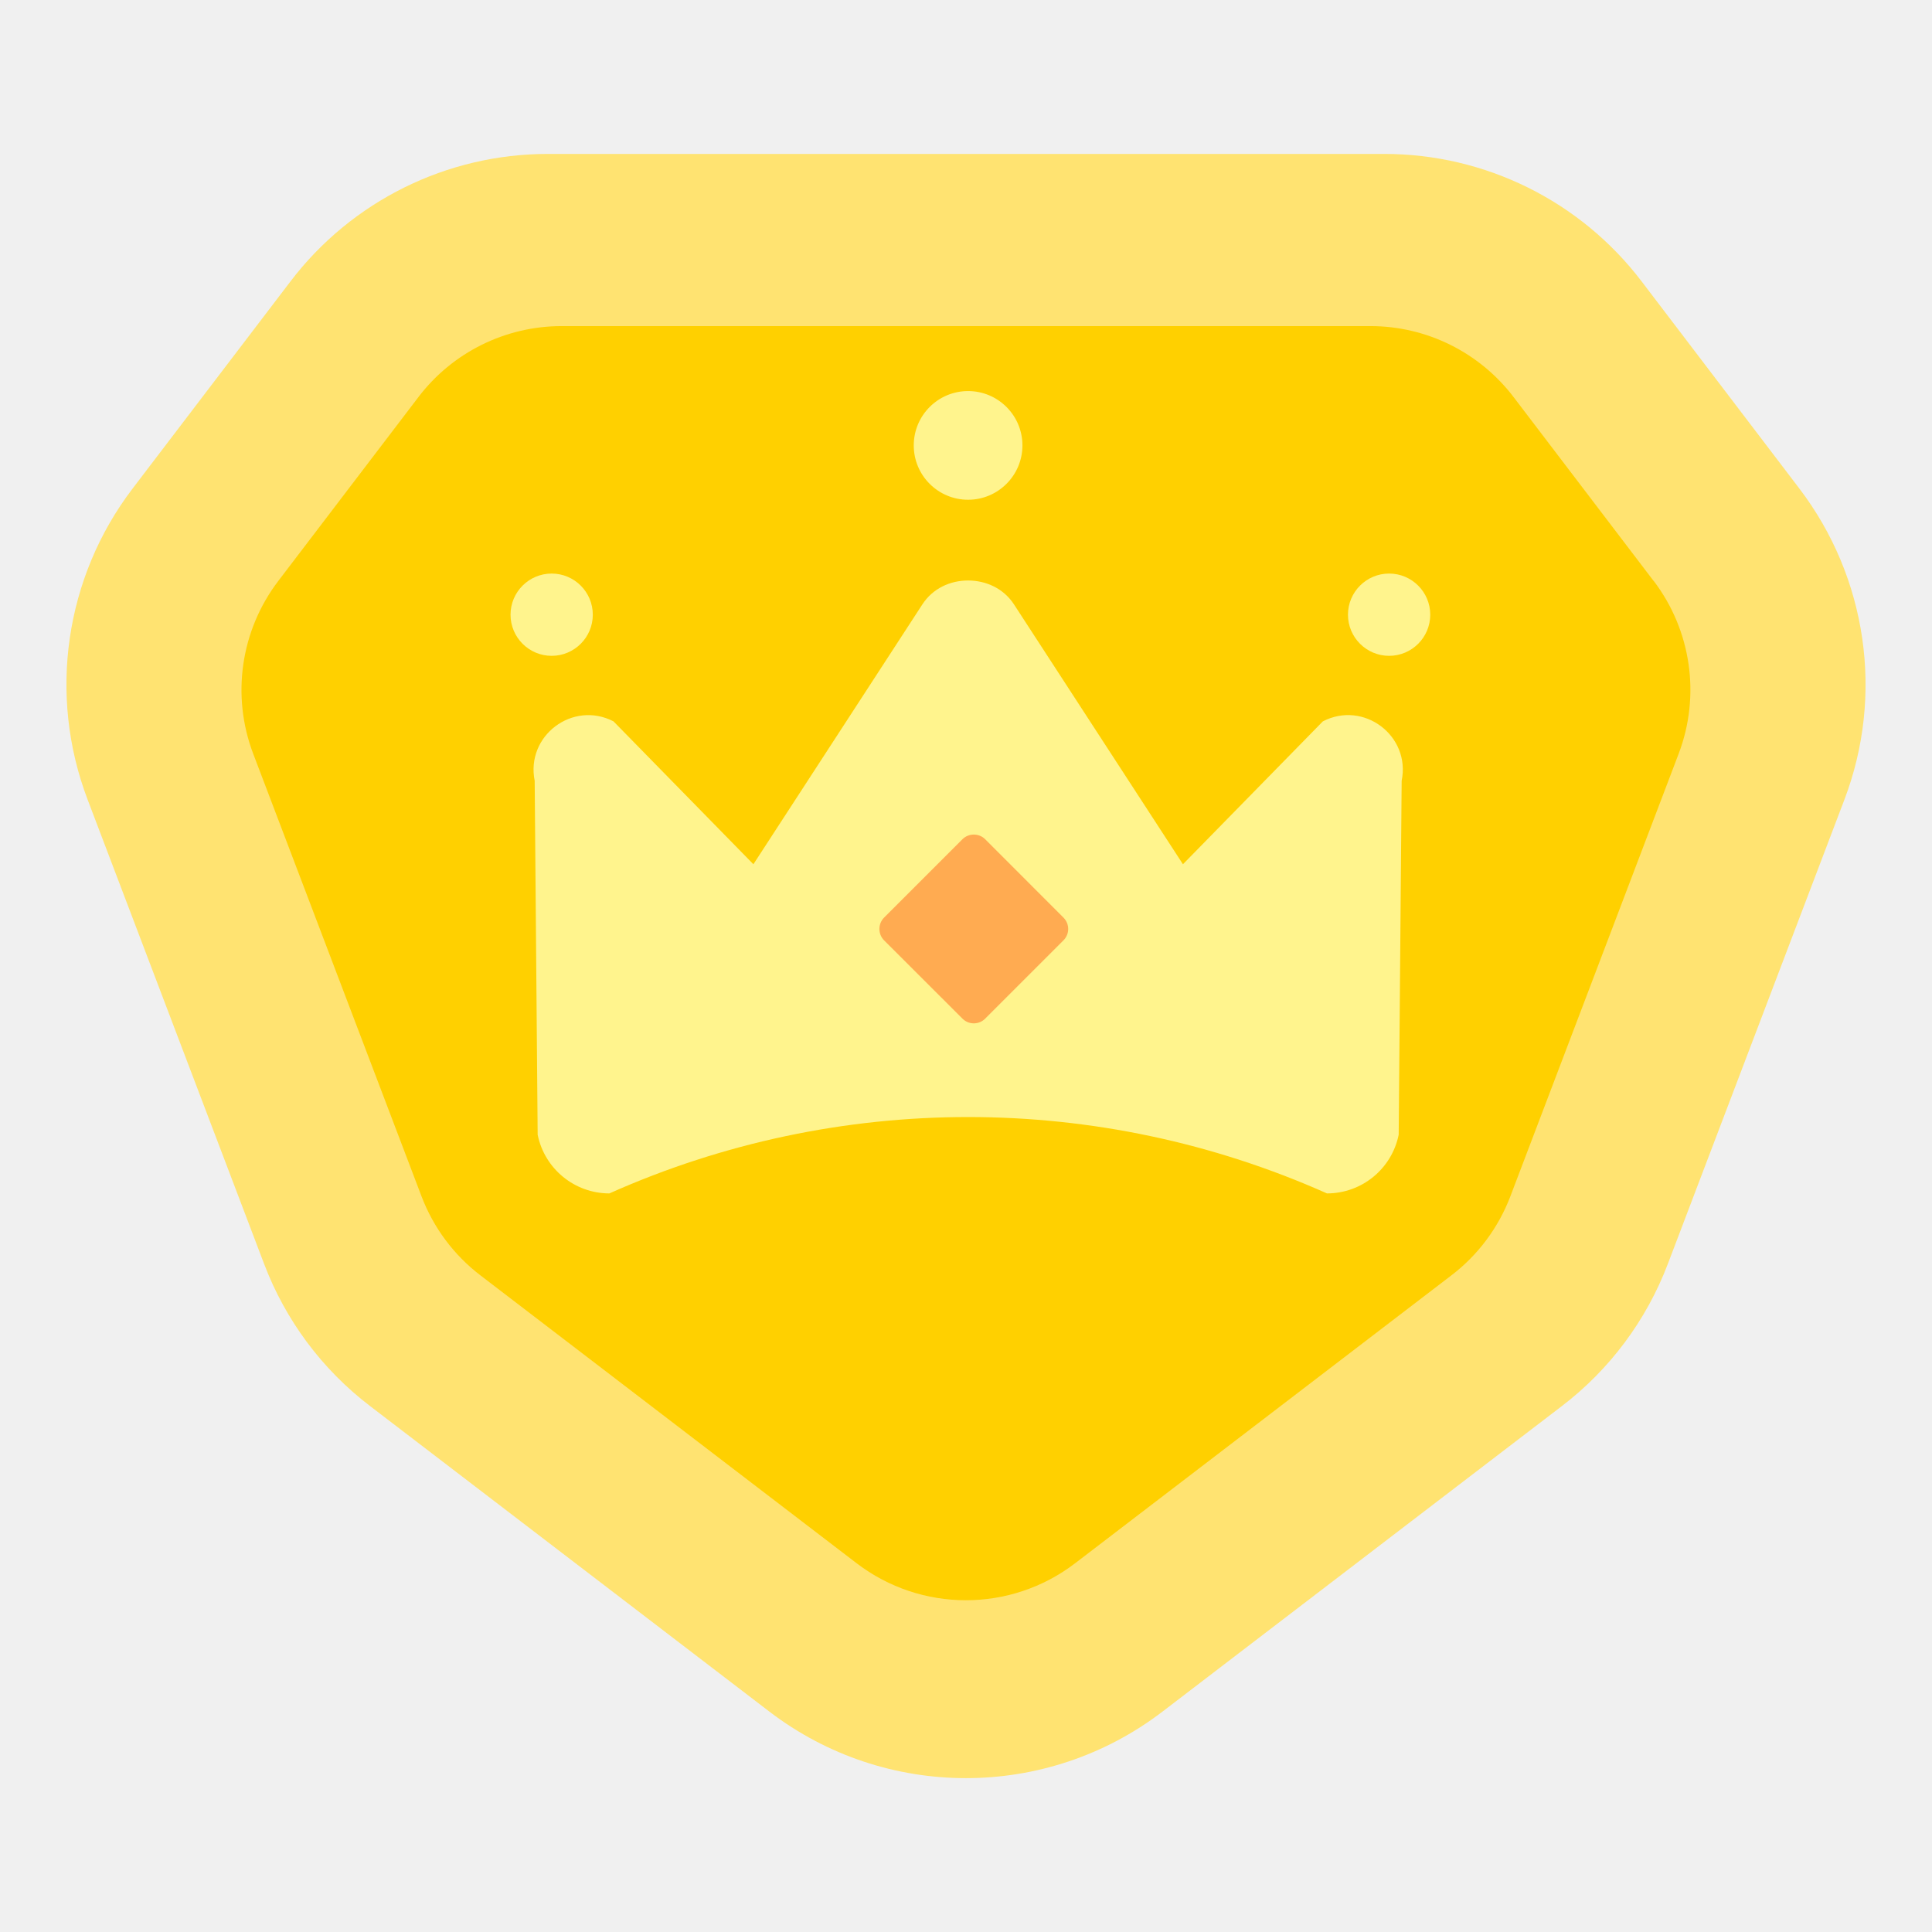
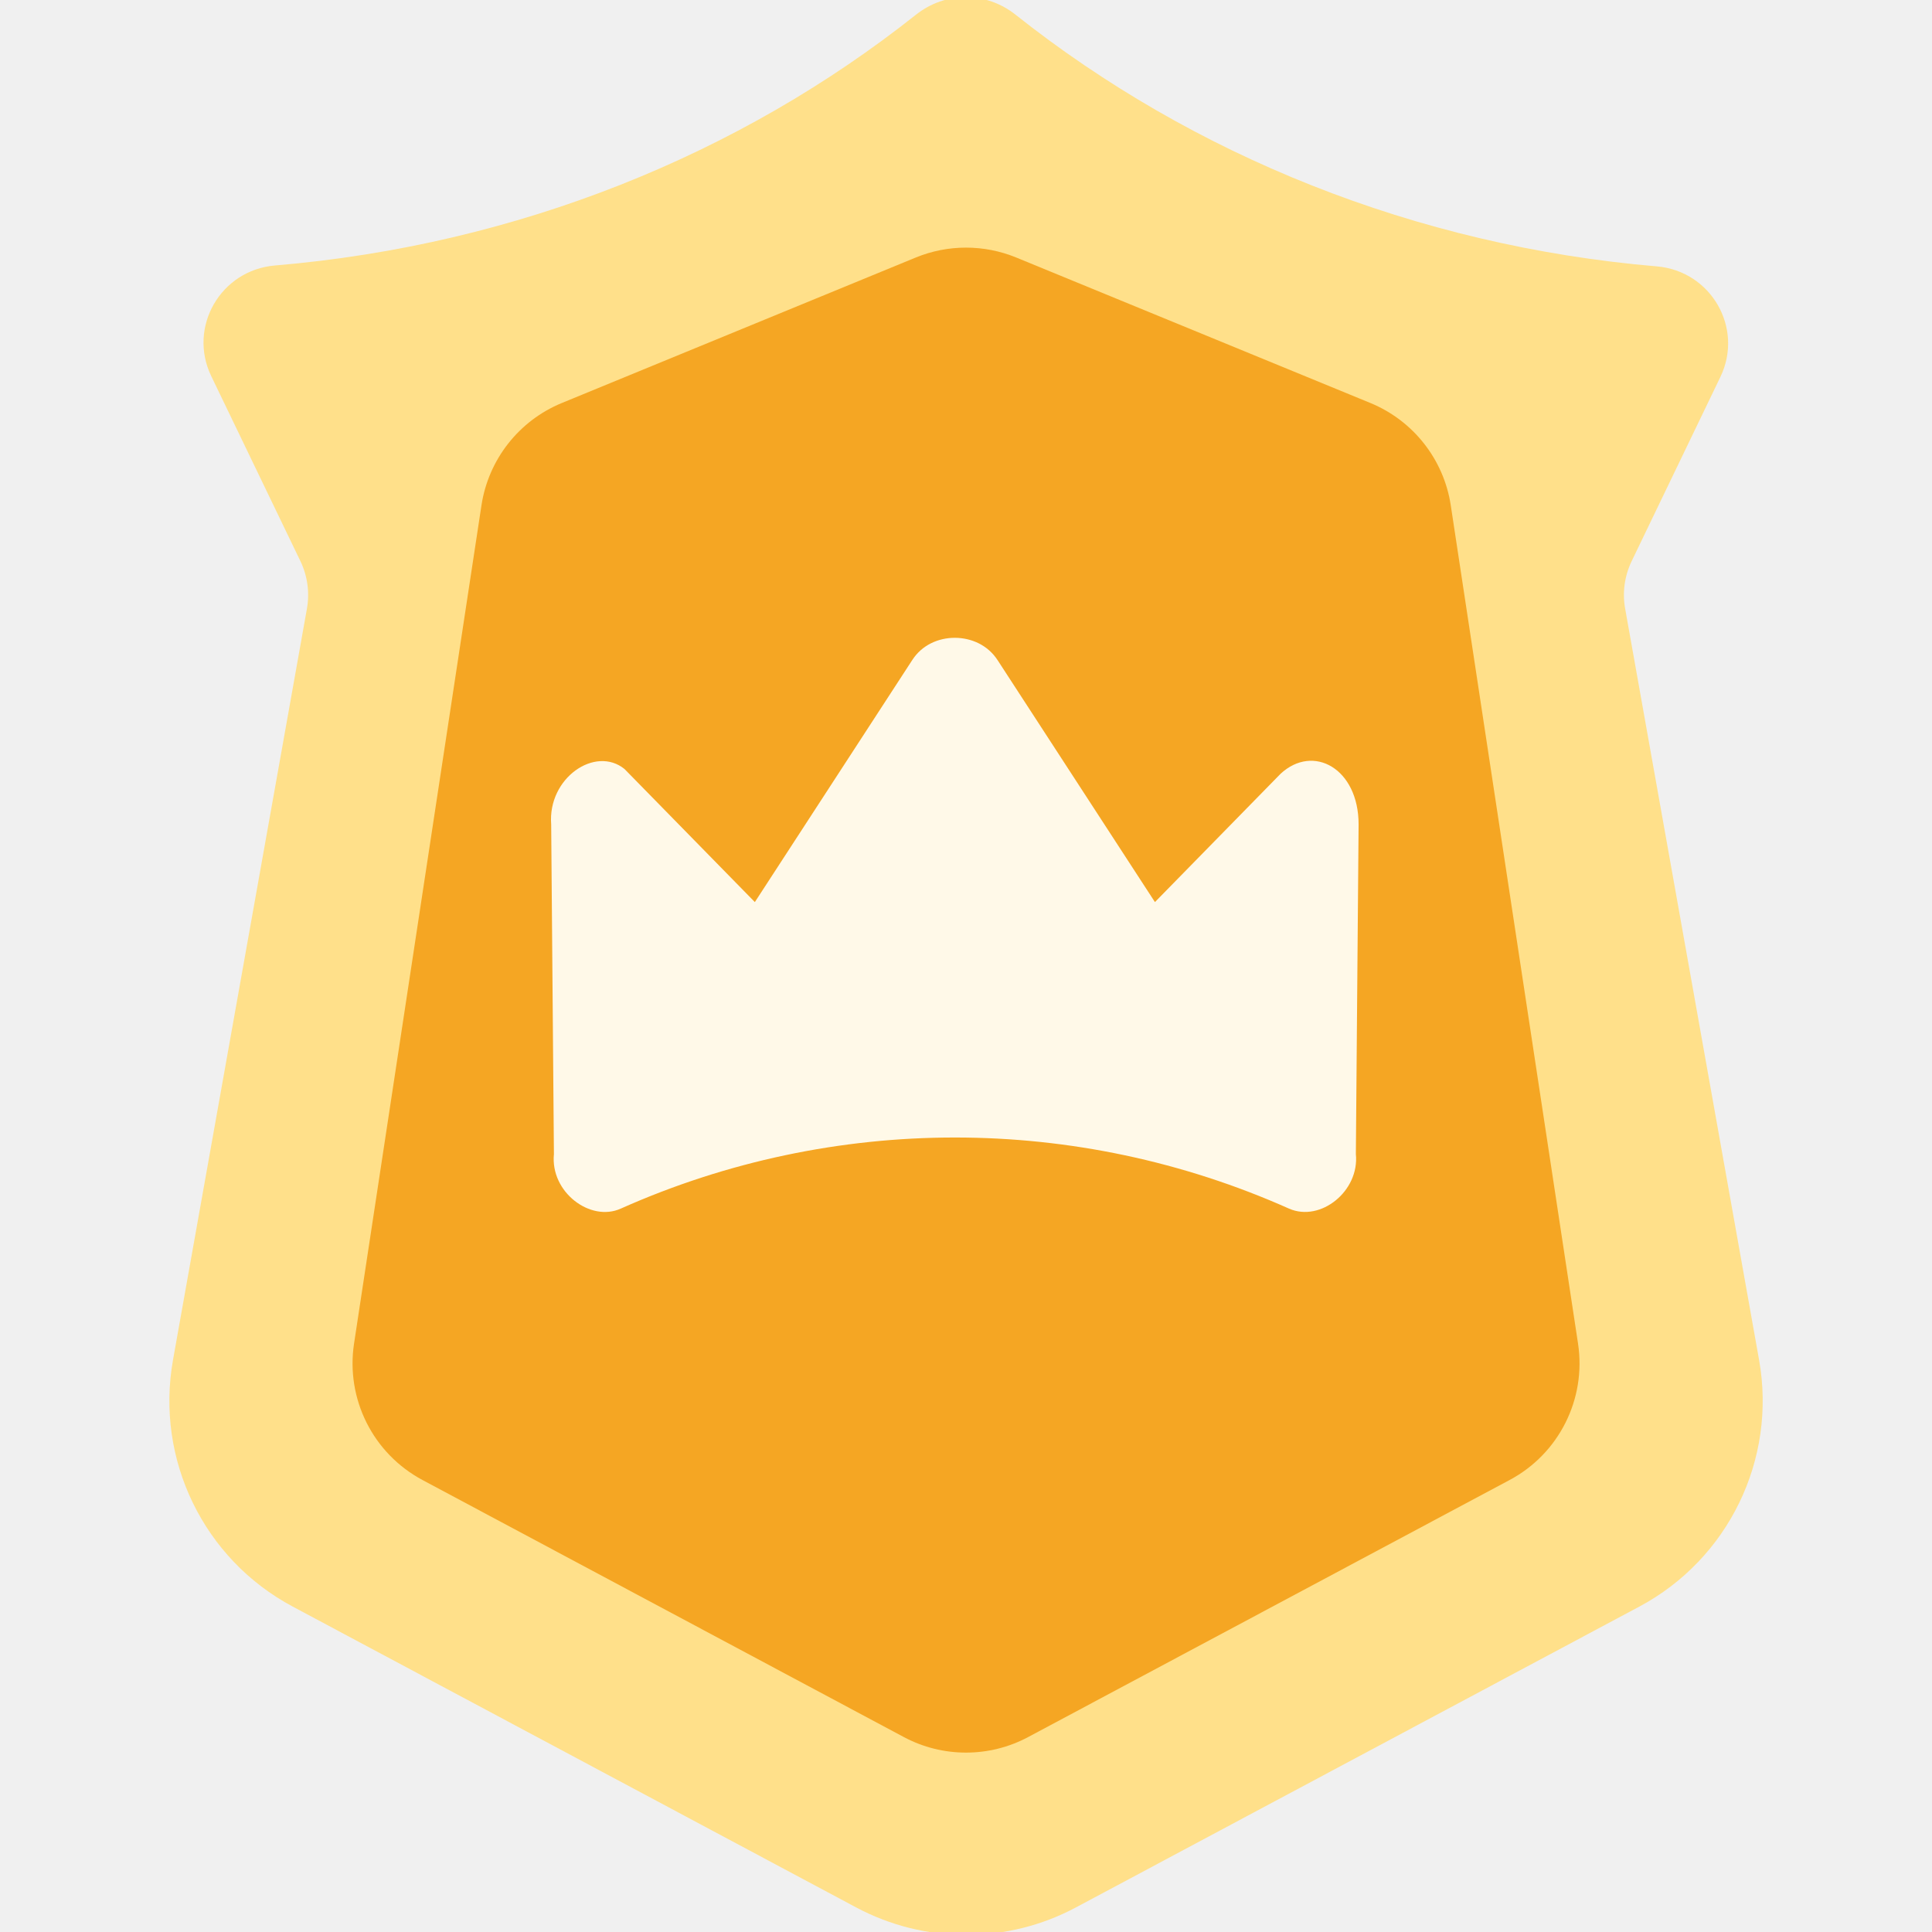
<svg xmlns="http://www.w3.org/2000/svg" width="24" height="24" viewBox="0 0 24 24" fill="none">
-   <path d="M9.556 21.261L4.595 17.465C4.001 17.011 3.546 16.4 3.281 15.701L1.088 9.932C0.594 8.634 0.806 7.172 1.648 6.068L3.609 3.495C4.369 2.497 5.552 1.912 6.806 1.912H17.196C18.451 1.912 19.634 2.498 20.394 3.497L22.353 6.07C23.194 7.175 23.406 8.635 22.912 9.933L20.718 15.702C20.452 16.401 19.997 17.012 19.403 17.466L14.441 21.262C12.999 22.365 10.997 22.364 9.556 21.261Z" fill="#FFE371" />
-   <path d="M20.542 7.217L18.802 4.932C18.379 4.377 17.722 4.051 17.025 4.051H6.976C6.279 4.051 5.621 4.377 5.199 4.931L3.457 7.217C2.989 7.831 2.871 8.643 3.146 9.365L5.237 14.863C5.385 15.251 5.638 15.591 5.968 15.843L10.641 19.419C11.442 20.032 12.555 20.032 13.356 19.419L18.031 15.842C18.361 15.59 18.614 15.25 18.762 14.862L20.853 9.363C21.127 8.642 21.01 7.83 20.542 7.215V7.217Z" fill="#FFD000" />
-   <path d="M16.433 8.961L14.695 10.736L12.596 7.508C12.466 7.308 12.248 7.212 12.027 7.211C11.805 7.211 11.588 7.308 11.458 7.508L9.359 10.736L7.621 8.961C7.114 8.699 6.529 9.14 6.642 9.699L6.679 14.096C6.765 14.52 7.138 14.825 7.57 14.825C10.407 13.56 13.647 13.56 16.484 14.825C16.917 14.825 17.289 14.52 17.375 14.096L17.412 9.699C17.526 9.14 16.94 8.698 16.433 8.961Z" fill="#FFF48D" />
-   <path d="M12.026 6.208C12.398 6.208 12.701 5.906 12.701 5.533C12.701 5.16 12.398 4.858 12.026 4.858C11.653 4.858 11.351 5.16 11.351 5.533C11.351 5.906 11.653 6.208 12.026 6.208Z" fill="#FFF48D" />
-   <path d="M6.853 8.147C7.135 8.147 7.364 7.918 7.364 7.636C7.364 7.354 7.135 7.125 6.853 7.125C6.571 7.125 6.342 7.354 6.342 7.636C6.342 7.918 6.571 8.147 6.853 8.147Z" fill="#FFF48D" />
-   <path d="M17.256 8.147C17.538 8.147 17.767 7.918 17.767 7.636C17.767 7.354 17.538 7.125 17.256 7.125C16.974 7.125 16.745 7.354 16.745 7.636C16.745 7.918 16.974 8.147 17.256 8.147Z" fill="#FFF48D" />
-   <path d="M11.956 10.425L10.982 11.399C10.905 11.477 10.905 11.603 10.982 11.681L11.956 12.654C12.034 12.732 12.16 12.732 12.238 12.654L13.211 11.681C13.289 11.603 13.289 11.477 13.211 11.399L12.238 10.425C12.16 10.348 12.034 10.348 11.956 10.425Z" fill="#FFAB51" />
+   <g clip-path="url(#clip0_55663_4090)">
+     <path d="M11.378 0.183C9.191 1.918 6.434 3.043 3.415 3.298C2.741 3.355 2.331 4.063 2.624 4.672L3.732 6.971C3.82 7.154 3.848 7.36 3.813 7.56L2.149 16.894C1.929 18.13 2.529 19.367 3.637 19.958L10.636 23.695C11.489 24.15 12.512 24.15 13.365 23.695L20.364 19.958C21.471 19.367 22.072 18.13 21.852 16.894L20.188 7.56C20.152 7.36 20.181 7.154 20.269 6.971L21.371 4.683C21.665 4.074 21.255 3.366 20.581 3.309C17.583 3.054 14.816 1.928 12.616 0.183C12.25 -0.108 11.744 -0.108 11.378 0.183Z" fill="#FFE08A" />
+     <path d="M4.398 16.691L5.981 6.277C6.068 5.707 6.447 5.225 6.98 5.006L11.376 3.199C11.776 3.035 12.224 3.035 12.624 3.199L17.023 5.006C17.556 5.225 17.936 5.708 18.022 6.278L19.603 16.691C19.707 17.379 19.367 18.058 18.753 18.385L12.773 21.578C12.29 21.836 11.71 21.836 11.227 21.578L5.248 18.385C4.634 18.057 4.294 17.379 4.398 16.691Z" fill="#F5A623" />
+     <path d="M15.908 9.612L14.347 11.206L12.392 8.2C12.271 8.014 12.068 7.924 11.862 7.923C11.656 7.923 11.452 8.013 11.332 8.2L9.377 11.206L7.758 9.553C7.396 9.259 6.802 9.663 6.847 10.241L6.881 14.336C6.834 14.809 7.334 15.184 7.711 15.014C10.353 13.836 13.371 13.836 16.013 15.014C16.406 15.186 16.89 14.794 16.843 14.336L16.877 10.241C16.877 9.546 16.314 9.236 15.908 9.612Z" fill="#FFF9E8" />
+   </g>
+   <defs>
+     <clipPath id="clip0_55663_4090">
+       <rect width="24" height="24" fill="white" />
+     </clipPath>
+   </defs>
</svg>
